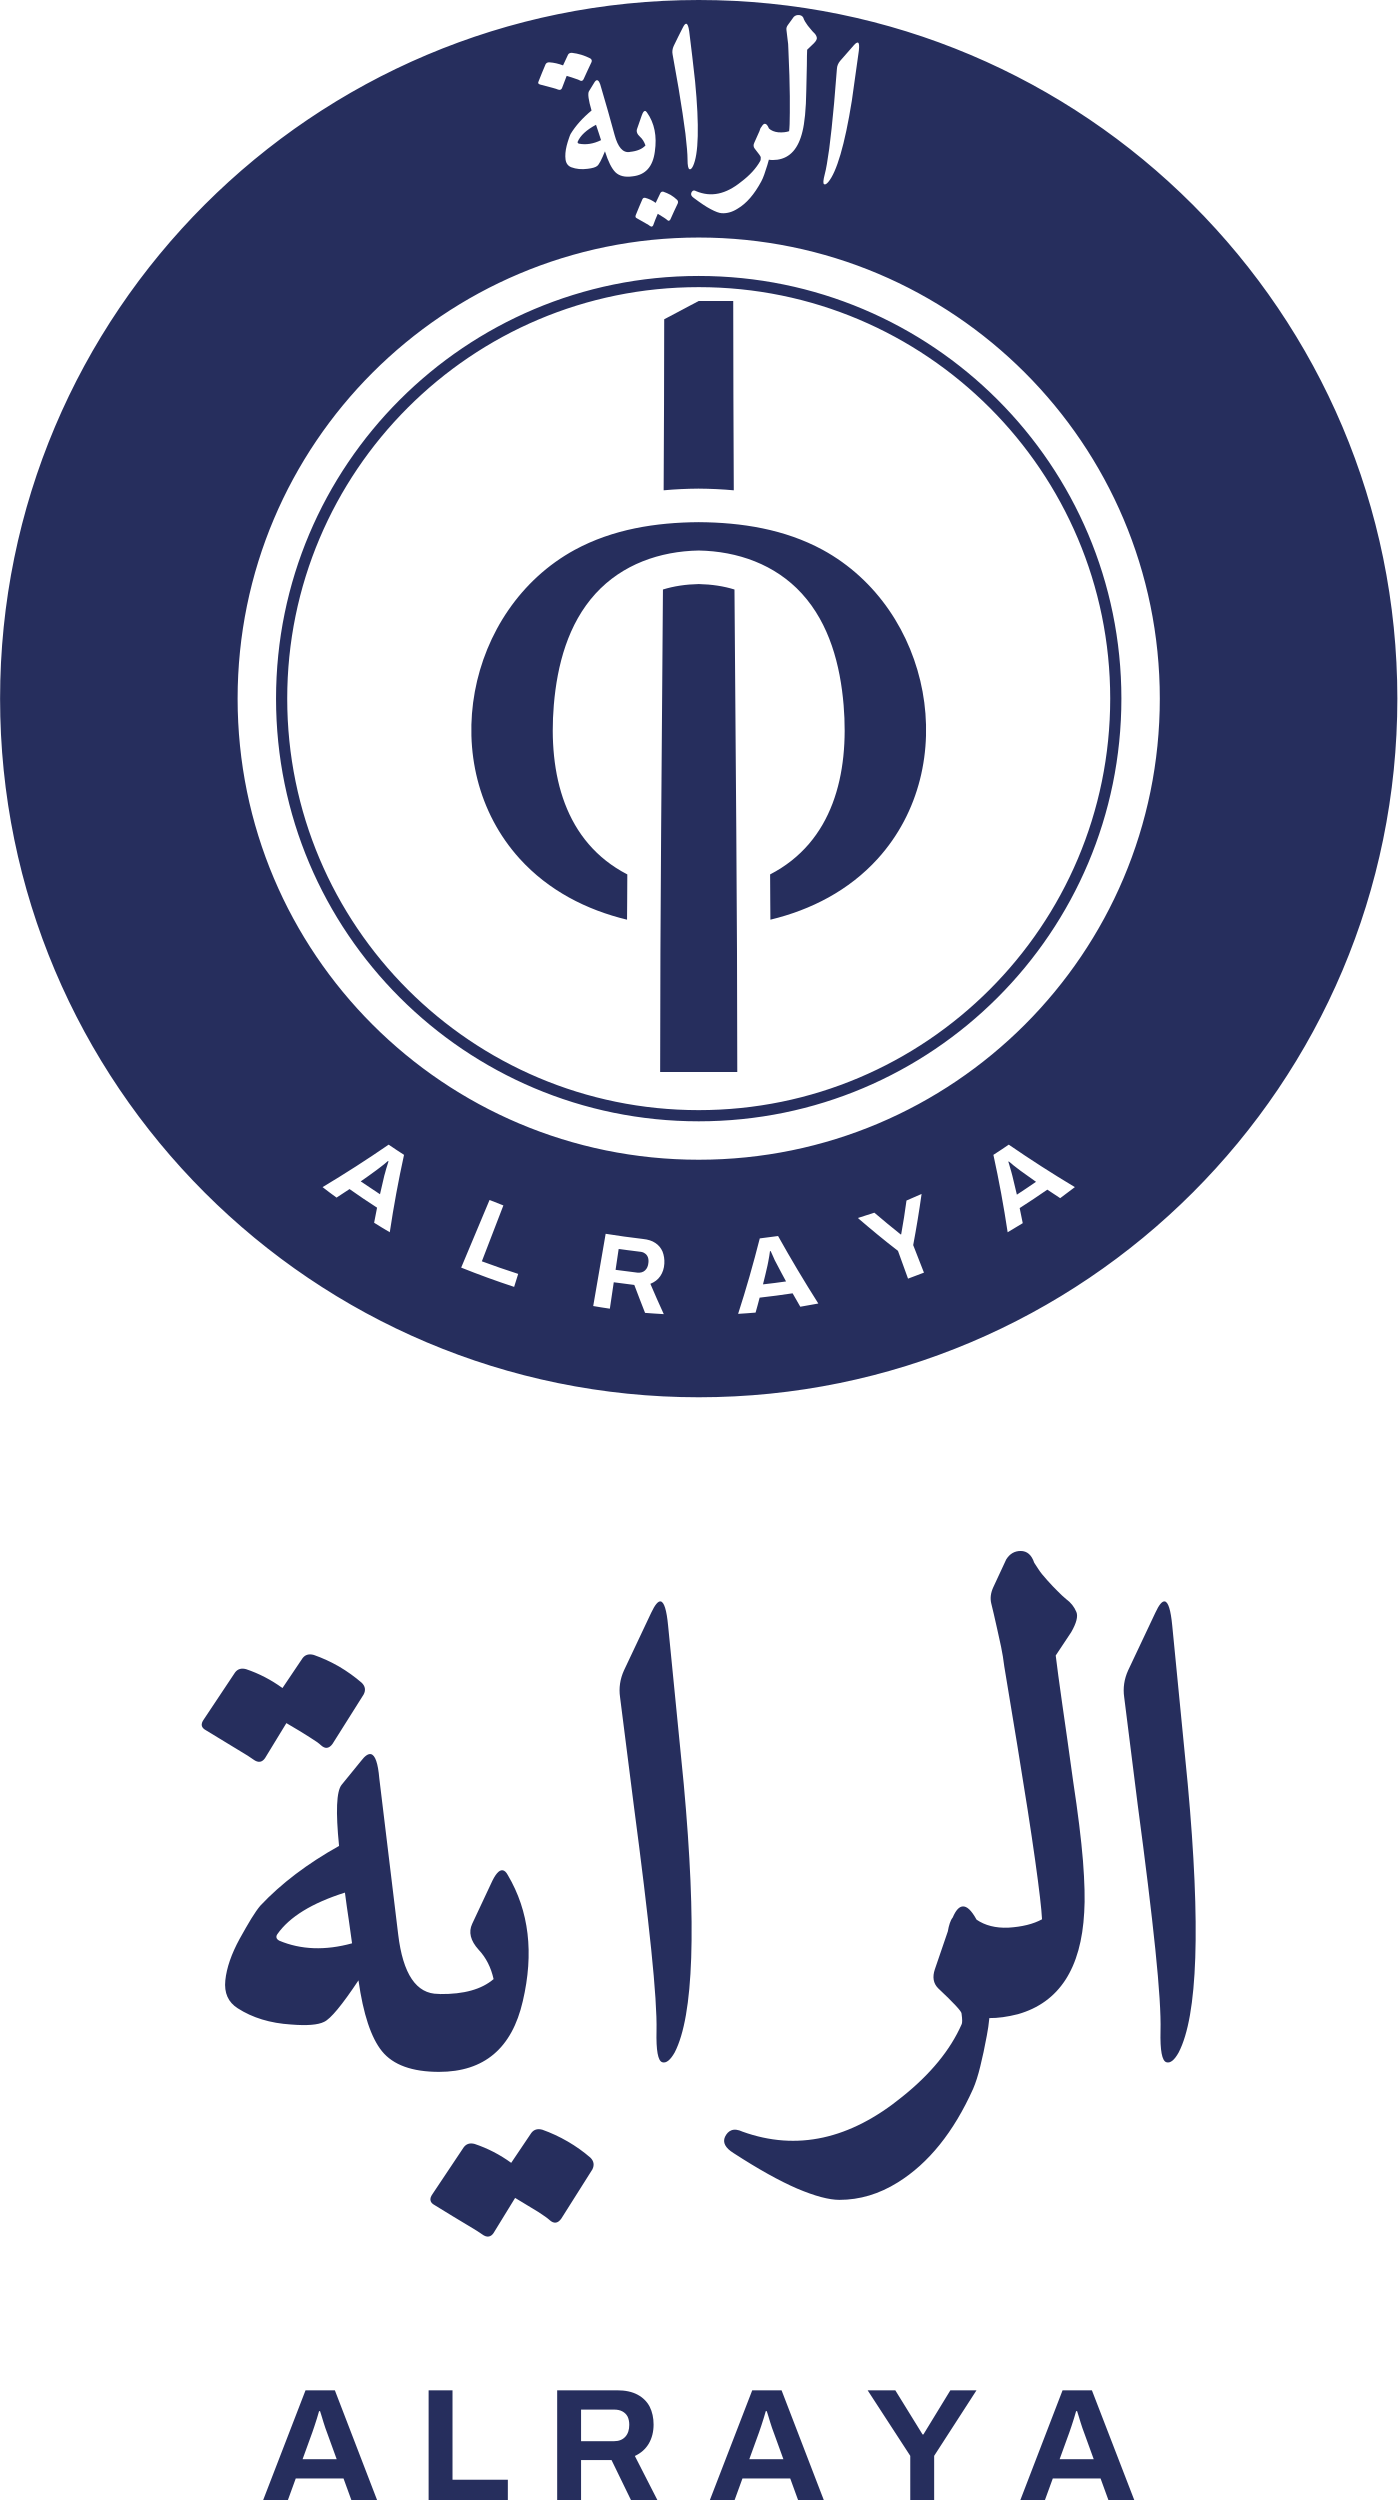
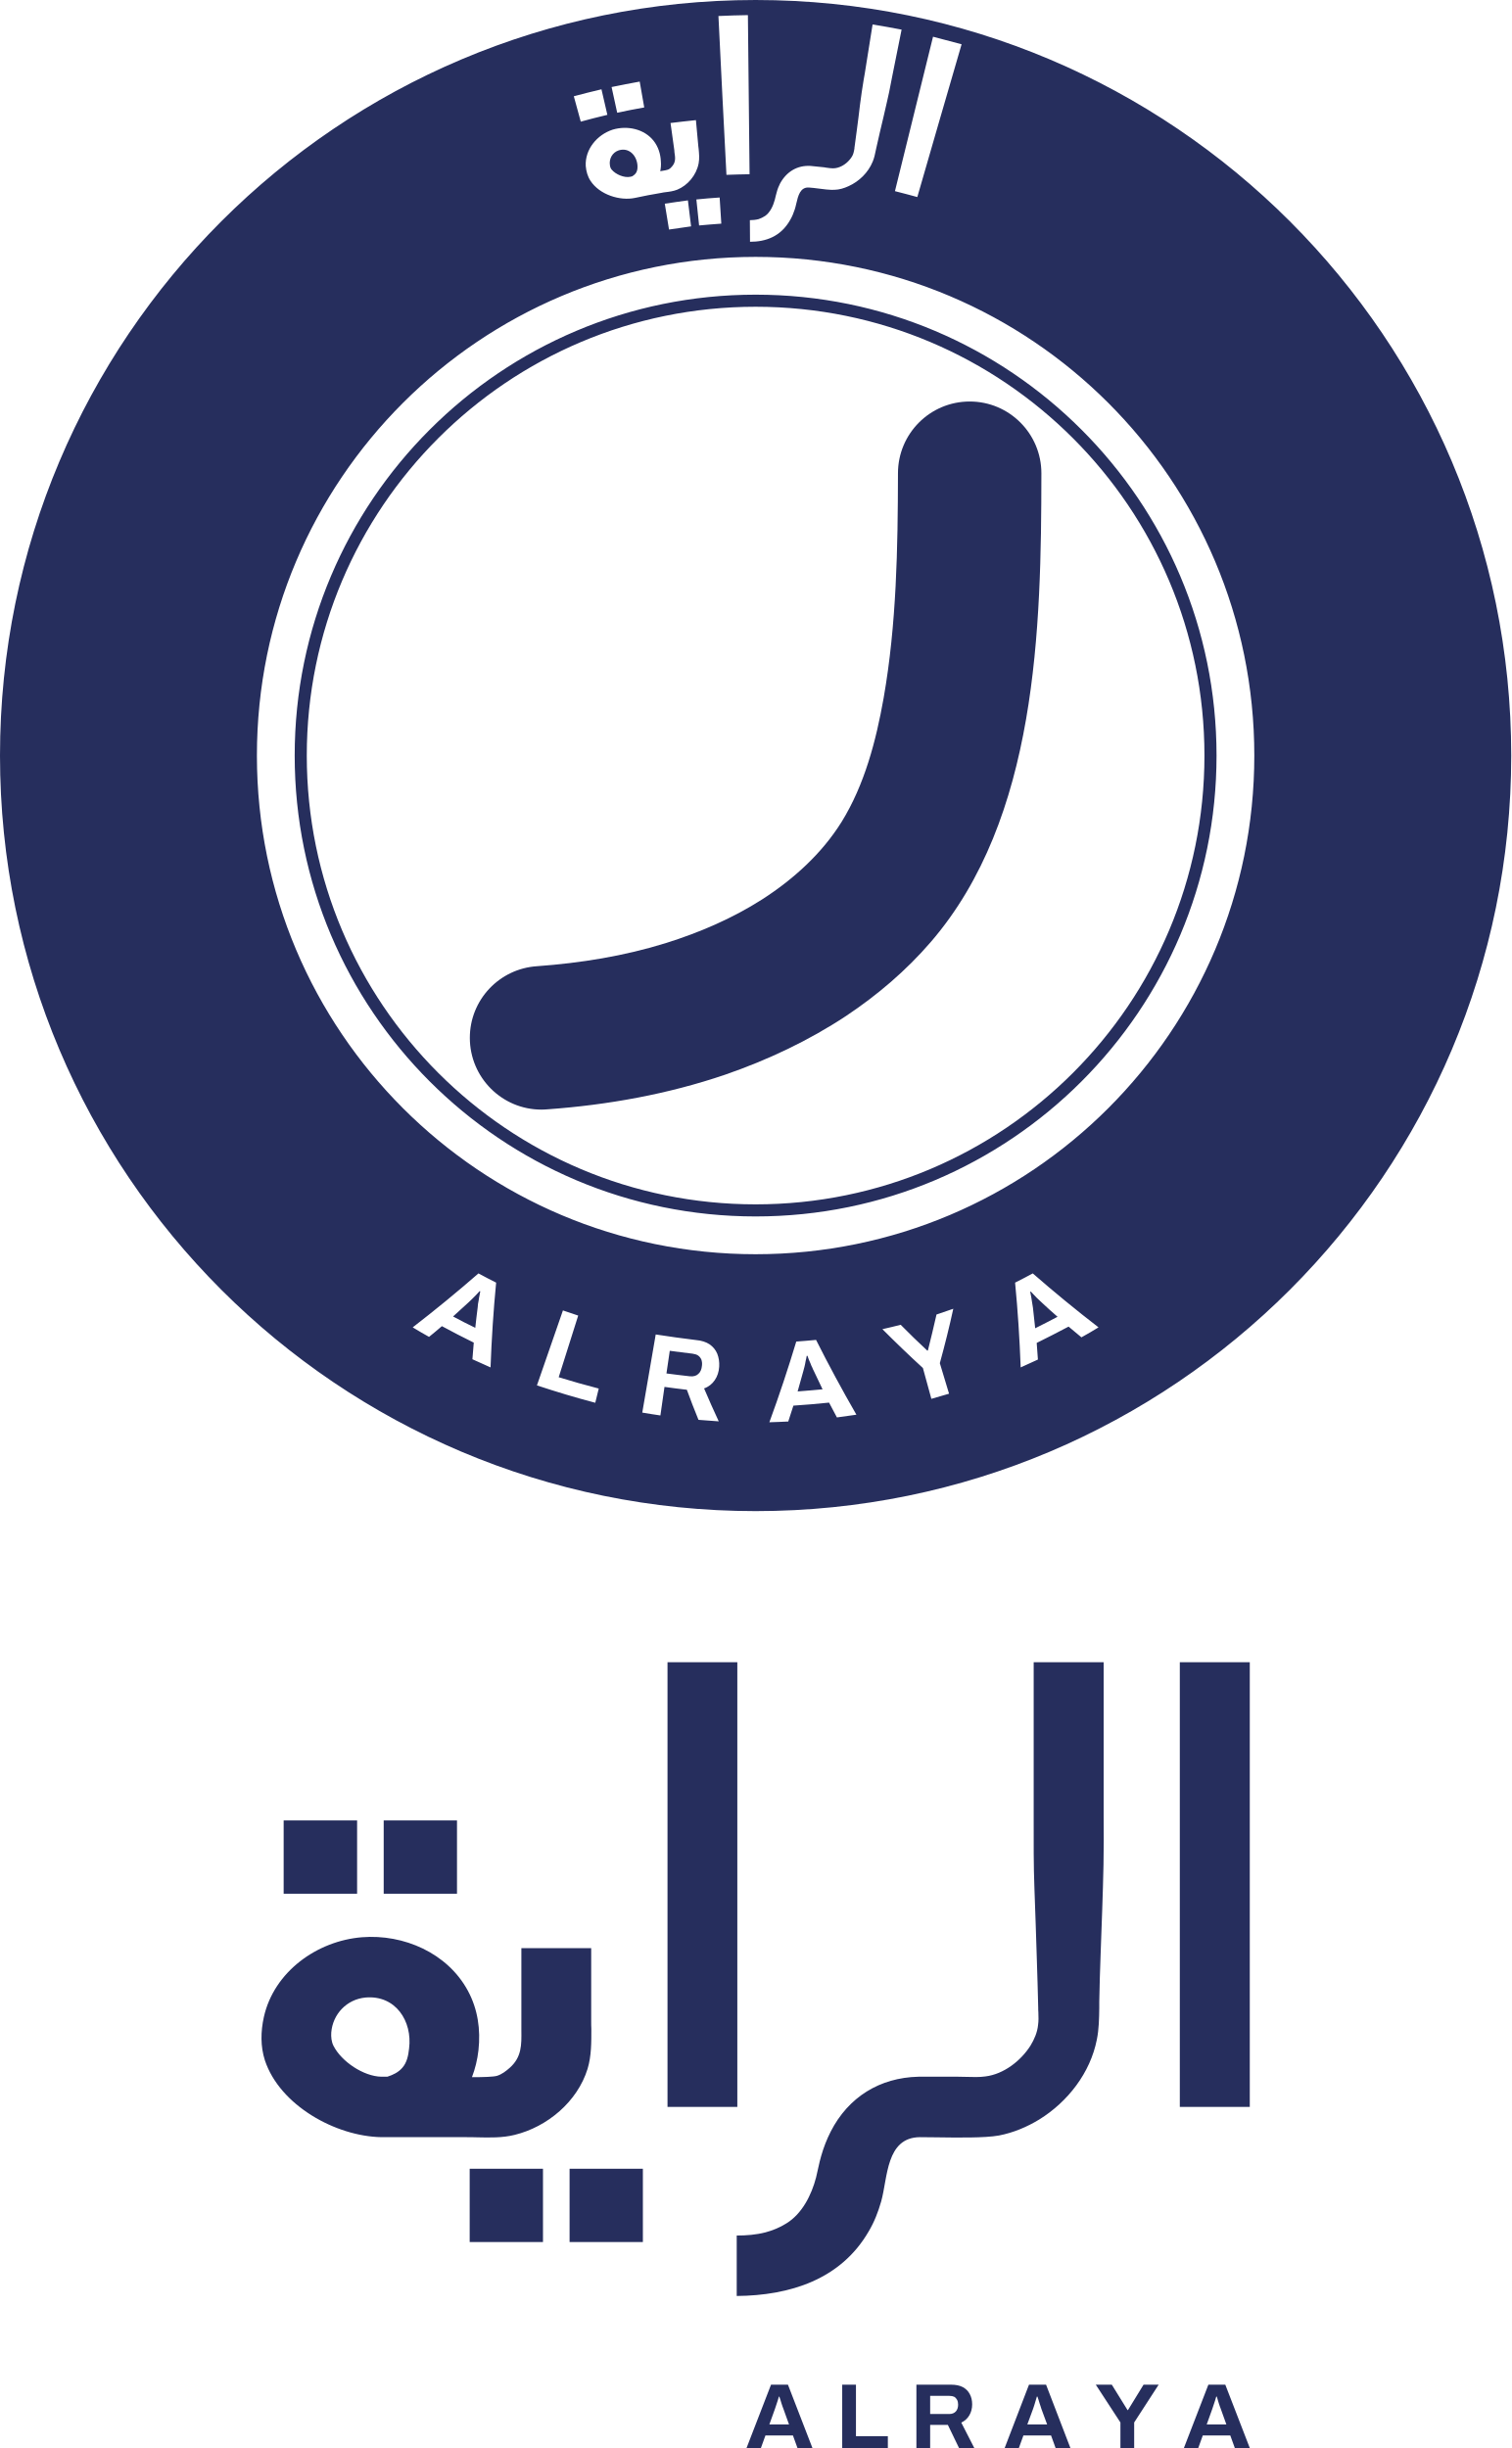
- <svg xmlns="http://www.w3.org/2000/svg" viewBox="0.0 0.0 1000.0 1789.2" width="1000" height="1789">
+ <svg xmlns="http://www.w3.org/2000/svg" viewBox="0.0 0.0 1000.0 1620.0" width="1000" height="1620">
  <g id="primary">
-     <path fill="#262E5D" d="M1000 500C1000 776.1 776.1 1000 500 1000C223.9 1000 0 776.1 0 500C0 223.9 223.9 0 500 0C776.1 0 1000 223.9 1000 500ZM550.2 91.8C549.3 89.7 548.4 88.6 547.4 88.6C546.6 88.5 545.8 89.3 544.9 90.8C544.6 91.1 544.4 91.5 544.1 92C543.9 92.6 543.7 93.2 543.5 93.8C542.3 96.6 541 99.3 539.8 102.1C539 103.7 539.1 105.2 540.1 106.4C543 110 544.5 112.1 544.4 112.6C544.4 114 544.3 114.8 544.1 115.1C541.1 120.5 536.5 125.5 530.4 130.1C519.3 139.1 508.8 141.3 498.1 136.8C497.2 136.3 496.5 136.2 495.9 136.5C495.4 136.8 495 137.2 494.7 138C494.2 139.3 494.8 140.5 496.4 141.6C501.2 145.2 505.3 148 508.6 149.7C512 151.5 514.6 152.5 516.6 152.6C520.4 152.8 524.2 151.7 527.9 149.3C534.2 145.6 539.8 139.1 544.8 129.8C545.5 128.5 546.2 126.9 546.9 124.9C547.6 123 548.3 120.8 549.1 118.2C549.5 116.9 549.9 115.6 550.2 114.3C551.9 114.6 554 114.6 556.3 114.3C565.4 113 571.4 106.3 574.3 93.9C575 91.1 575.6 87.3 576.1 82.4C576.6 77.5 576.9 71.5 577 64.4C577.2 57.3 577.3 51.3 577.4 46.5C577.4 41.7 577.5 38 577.6 35.6C579.2 34.1 580.8 32.5 582.4 31C584.1 29.3 584.8 27.8 584.5 26.8C584.2 25.5 583.5 24.4 582.4 23.4C581.8 22.8 581.1 22.1 580.5 21.3C579.8 20.5 579 19.5 578.1 18.4C577.3 17.3 576.6 16.3 576.2 15.6C575.8 14.8 575.5 14.3 575.3 13.9C574.9 12.1 573.8 11 572.1 10.8C570.5 10.6 569.1 11 568 12.1C566.6 14.1 565.2 16 563.8 17.9C562.9 19.1 562.6 20.3 562.8 21.5C563 22.7 563.2 24.7 563.5 27.4C563.7 28.7 563.8 30.1 564 31.5C564.1 33 564.2 34.5 564.2 36.1C564.5 42.1 564.7 48.1 564.9 54.1C565.2 65 565.3 73.8 565.2 80.5C565.2 87.2 565 91.6 564.7 93.9C562.6 94.6 560.1 94.9 557 94.7C554.2 94.4 551.9 93.5 550.2 91.9C550.2 91.9 550.2 91.9 550.2 91.8ZM491.1 17C490.4 16.9 489.6 17.8 488.7 19.6C486.5 24 484.2 28.4 482.1 32.9C481.2 34.9 480.9 36.9 481.3 38.9C482.8 47 484.2 55.1 485.6 63.2C487.8 76.3 489.4 87.2 490.5 95.7C491.5 104.2 492 110.4 492 114.1C492 118.5 492.5 120.8 493.4 121.1C494.2 121.4 495 120.7 495.9 118.9C499.9 110.5 500.5 90.3 497.4 58.2C496.1 46.3 494.7 34.4 493.2 22.4C492.7 18.9 492 17.1 491.1 17ZM611 32.4C607.7 36.1 604.4 39.9 601.2 43.6C599.8 45.3 599 47.2 598.9 49.3C598.3 57.4 597.6 65.6 596.9 73.8C595.7 87.1 594.5 98 593.4 106.5C592.2 115 591.2 121.1 590.2 124.7C589.1 129 588.9 131.3 589.7 131.8C590.4 132.3 591.4 131.8 592.7 130.3C598.7 123.2 604.5 103.9 609.6 72C611.3 60.1 613 48.2 614.6 36.3C615 32.8 614.8 30.8 614 30.5C613.3 30.3 612.3 30.9 611 32.4ZM406.5 39.1C405.3 41.7 404.1 44.2 402.9 46.8C399.7 45.6 396.4 44.8 393 44.6C391.7 44.6 390.9 45.1 390.4 46C388.7 50 387 54.1 385.4 58.2C385.1 58.8 385 59.4 385.3 59.8C385.5 60.1 385.9 60.3 386.5 60.5C390.1 61.4 393 62.2 395.2 62.8C397.4 63.4 398.7 63.8 399.3 64.1C400.1 64.4 400.7 64.4 401.1 64.2C401.5 64 401.8 63.7 402.1 63.2C403.2 60.2 404.3 57.3 405.5 54.3C408.1 55.1 410.2 55.7 411.7 56.3C413.3 56.8 414.3 57.2 414.8 57.5C415.4 57.9 416 58 416.4 57.8C416.9 57.7 417.3 57.3 417.6 56.7C419.5 52.6 421.3 48.5 423.3 44.4C423.7 43.3 423.4 42.5 422.4 41.8C420.4 40.8 418.3 39.9 416 39.2C413.8 38.5 411.5 38.1 409.2 37.8C407.9 37.8 407 38.2 406.5 39.1ZM425.2 59.2C423.9 61.3 422.7 63.3 421.4 65.4C420.5 67.1 421.1 71.6 423.3 79.1C416.9 84.4 411.9 90 408.3 95.9C407.9 96.7 407.5 97.8 407 99.3C406.5 100.7 406 102.4 405.5 104.3C404.6 108 404.3 111.3 404.7 114.2C405.1 117 406.5 118.8 408.8 119.7C412.3 121 416.2 121.4 420.6 120.8C424 120.4 426.2 119.7 427.3 118.8C428.6 117.9 430.4 114.4 432.9 108.3C435.2 115.6 437.7 120.6 440.4 123.3C443.2 126 447.3 127 452.7 126.2C461.9 125.2 467.2 119.3 468.6 108.5C470.2 97.5 468.4 88.1 462.9 80.4C462.4 79.7 462 79.4 461.5 79.4C460.7 79.4 460 80.5 459.2 82.7C458.1 85.8 457 89 455.9 92.2C455.2 94.1 455.9 96 458 97.9C459.7 99.4 461 101.5 461.9 104.1C459.5 106.7 455.8 108.2 450.8 108.7C450.7 108.7 450.6 108.8 450.5 108.8C450.5 108.8 450.5 108.8 450.4 108.8C445.7 109.4 442.2 105.4 439.8 96.6C436.7 85.2 433.5 73.8 430.1 62.4C429.3 59.1 428.3 57.4 427.2 57.4C426.6 57.4 425.9 58 425.2 59.2ZM426.5 89.3C419.6 93 415.3 97 413.4 101.4C413.3 101.7 413.3 102 413.4 102.2C413.5 102.4 413.8 102.6 414.2 102.8C419.3 103.8 424.6 103 430.1 100.3C429.6 98.8 429.1 97.1 428.5 95.3C427.8 93.4 427.2 91.4 426.5 89.3ZM472.6 138.1C471.5 140.5 470.3 142.8 469.2 145.2C466.9 143.5 464.4 142.3 461.8 141.6C460.8 141.4 460.1 141.7 459.7 142.6C458.1 146.3 456.5 150 455 153.8C454.7 154.4 454.7 154.9 454.8 155.3C454.9 155.7 455.2 156 455.7 156.2C458.4 157.7 460.6 159 462.2 159.9C463.8 160.8 464.8 161.4 465.2 161.8C465.8 162.1 466.2 162.3 466.6 162.1C466.9 162 467.2 161.7 467.4 161.3C468.4 158.5 469.5 155.7 470.7 153C472.6 154.1 474.1 155.1 475.2 155.8C476.4 156.6 477.1 157.1 477.5 157.5C477.9 157.9 478.3 158.1 478.7 158C479 157.9 479.4 157.6 479.7 157.1C481.4 153.2 483.2 149.4 485 145.6C485.4 144.6 485.2 143.7 484.5 143C483.1 141.7 481.6 140.5 479.9 139.5C478.2 138.6 476.5 137.8 474.7 137.2C473.8 137 473.1 137.3 472.6 138.1ZM170 500C170 682.3 317.7 830 500 830C682.3 830 830 682.3 830 500C830 317.7 682.3 170 500 170C317.7 170 170 317.7 170 500ZM500 802.5C667.1 802.5 802.5 667.1 802.5 500C802.5 332.9 667.1 197.5 500 197.5C332.9 197.5 197.5 332.9 197.5 500C197.5 667.1 332.9 802.5 500 802.5ZM500 794.5C337.4 794.5 205.5 662.6 205.5 500C205.5 337.4 337.4 205.5 500 205.5C662.6 205.5 794.5 337.4 794.5 500C794.5 662.6 662.6 794.5 500 794.5ZM411.3 393.5C438.6 378.7 469.3 373.9 500 373.7C530.7 373.9 561.4 378.7 588.7 393.5C666.6 436 688.4 548 628.1 614.6C607.5 637.3 580.4 651.2 551.3 658.2L551.2 644.9L551.1 625.8C596 602.6 607.8 554.1 603.7 504.6C601.3 476 593.6 446.5 573.8 424.8C554.7 403.9 527.8 394.5 500 394C472.2 394.5 445.3 403.9 426.2 424.8C406.4 446.5 398.7 476 396.3 504.6C392.2 554.1 404 602.6 448.9 625.8L448.8 644.8L448.7 658.2C419.6 651.2 392.5 637.3 371.9 614.6C311.6 548 333.4 436 411.3 393.5ZM503.2 645L503.3 664.1C502.2 664.1 501.1 664.1 500 664.1C498.9 664.1 497.8 664.1 496.7 664.1L496.8 645.1L496.8 637.9C497.9 637.9 498.9 637.9 500 637.9C501.1 637.9 502.1 637.9 503.2 637.9L503.2 645ZM278.1 819.2C262.7 829.8 247 839.9 230.8 849.6C234.1 852.2 237.5 854.7 240.8 857.1C243.9 855.1 247 853.1 250.1 851C256.6 855.6 263.1 860 269.8 864.3C269.1 867.9 268.4 871.5 267.7 875.1C271.4 877.4 275.1 879.7 278.9 881.9C281.7 863.2 285.1 844.8 289.1 826.5C285.4 824.1 281.7 821.7 278.1 819.2ZM710.9 826.5C714.9 844.8 718.3 863.2 721.1 881.9C724.7 879.8 728.3 877.6 731.9 875.4C731.2 871.8 730.5 868.2 729.7 864.6C736.4 860.3 743 855.9 749.5 851.4C752.5 853.4 755.6 855.4 758.7 857.5C762.2 854.9 765.7 852.3 769.2 849.6C753 839.9 737.3 829.8 721.9 819.2C718.3 821.7 714.6 824.1 710.9 826.5ZM271.9 854.7C267.3 851.7 262.7 848.6 258.1 845.5C261.9 842.9 265.6 840.2 269.3 837.5C270 837 270.8 836.4 271.8 835.6C272.8 834.9 273.8 834 274.9 833.2C275.9 832.3 276.8 831.6 277.6 830.9C277.7 831 277.8 831.1 278 831.1C277.7 831.9 277.5 832.8 277.2 833.7C276.9 834.6 276.6 835.6 276.3 836.6C276 837.5 275.8 838.4 275.6 839.2C275.3 840.1 275.2 840.8 275 841.3C274 845.8 272.9 850.2 271.9 854.7ZM741.4 845.8C736.9 848.9 732.3 852 727.7 855C726.6 850.5 725.6 846.1 724.5 841.6C724.3 840.8 724 839.8 723.7 838.6C723.4 837.4 723 836.1 722.6 834.8C722.3 833.5 721.9 832.4 721.6 831.5Q721.7 831.4 721.9 831.2C722.5 831.7 723.2 832.3 724 832.9C724.7 833.6 725.5 834.2 726.3 834.8C727.1 835.5 727.8 836 728.5 836.5C729.2 837 729.7 837.5 730.2 837.8C733.9 840.5 737.7 843.2 741.4 845.8ZM613.9 871.7C623.2 879.7 632.7 887.6 642.6 895.2L649.8 915.1C653.6 913.7 657.4 912.2 661.2 910.8L653.5 891.1C655.8 878.9 657.8 866.7 659.5 854.5C655.9 856.1 652.3 857.7 648.7 859.2C647.6 867.2 646.4 875.3 644.9 883.4C644.8 883.4 644.7 883.5 644.6 883.5C638.2 878.4 631.9 873.2 625.7 867.9C621.7 869.2 617.8 870.5 613.9 871.7ZM350.3 858.8L330 907.2C342.5 912.2 355.1 916.8 367.9 921L370.8 911.7C362.1 908.9 353.4 905.9 344.8 902.7L360.2 862.7C356.9 861.4 353.6 860.1 350.3 858.8ZM460.1 886.7C451.2 885.7 442.3 884.4 433.4 883L424.5 934.7C428.4 935.4 432.4 936 436.4 936.6L439.2 917.7C444.1 918.4 449 919 453.9 919.6C456.4 926.3 459 932.9 461.6 939.6C466.1 939.9 470.6 940.3 475 940.5C471.7 933.3 468.5 926.1 465.4 918.8C468.4 917.6 470.8 915.8 472.5 913.3C474.2 910.8 475.2 907.8 475.4 904.4C475.6 901.2 475.1 898.3 474.1 895.7C473 893.2 471.3 891.1 469 889.6C466.7 888 463.8 887.1 460.1 886.7ZM543.7 886.3C539.1 904.4 534 922.4 528.2 940.3C532.4 940.1 536.5 939.7 540.7 939.4C541.7 935.8 542.7 932.3 543.6 928.7C551.5 927.8 559.4 926.8 567.2 925.6C569 928.8 570.9 932 572.7 935.2C577 934.5 581.3 933.7 585.6 932.9C575.5 917 565.9 900.9 556.8 884.6C552.4 885.2 548.1 885.8 543.7 886.3ZM440.5 908.8C445.7 909.5 450.9 910.2 456.1 910.8C458.4 911 460.2 910.5 461.6 909.2C463 907.9 463.8 906.1 464 903.7C464.2 902.2 464 900.8 463.6 899.7C463.1 898.5 462.4 897.6 461.4 897C460.5 896.3 459.2 895.9 457.7 895.8C452.7 895.2 447.7 894.6 442.7 893.9L440.5 908.8ZM562.5 917.1C557 917.9 551.5 918.6 546 919.2C547.1 914.8 548.2 910.3 549.2 905.8C549.3 905 549.5 904 549.8 902.8C550 901.5 550.3 900.3 550.5 898.9C550.7 897.6 550.9 896.4 551 895.4C551.2 895.4 551.3 895.4 551.5 895.4C551.8 896.1 552.2 896.9 552.6 897.8C553 898.7 553.4 899.6 553.8 900.5C554.2 901.5 554.6 902.3 555 903C555.4 903.8 555.7 904.4 556 904.9C558.1 909 560.3 913 562.5 917.1ZM728.5 1441.5Q717.1 1444.4 708 1444.3Q707.4 1450.6 706.2 1456.8Q703.9 1469.3 701.5 1478.9Q699.2 1488.4 696.4 1494.9Q675.5 1541.4 642.5 1561.9Q622.5 1574.4 600.7 1574.4Q589.5 1574.4 570.4 1566.3Q551.4 1558.1 524.9 1540.9Q516.1 1535.4 518.8 1529.3Q520.5 1525.8 523.2 1524.7Q526.5 1523.3 531.4 1525.6Q589.5 1546.5 645.8 1500.5Q676 1476.3 688.1 1448.9Q689 1447.5 688.1 1441Q688.1 1438.7 671.3 1422.9Q666.2 1417.7 669 1409.4L678.3 1382.2Q678.8 1379.1 679.7 1376.4Q680.5 1373.9 681.8 1372.3Q685 1364.7 688.9 1364.4Q693.4 1364 698.7 1373.6Q698.8 1373.7 698.9 1373.9Q708 1380.1 721.5 1379.6Q736.4 1378.7 745.7 1373.6Q745.2 1362.9 740.8 1331.5Q736.4 1300.1 728 1249L718.7 1192.7Q717.8 1185.3 716.4 1178.6Q715 1171.8 713.6 1165.8Q710.8 1153.2 709.4 1147.7Q708 1142.1 710.8 1136L720.1 1116Q723.9 1110 730.4 1110Q737.3 1110 740.1 1118.4Q741.1 1119.8 743.1 1123Q745.2 1126.3 749.4 1130.9Q753.6 1135.6 756.9 1138.8Q760.1 1142.1 762.9 1144.4Q768 1148.1 770.3 1153.7Q772.2 1158.3 766.6 1168.1L755.5 1184.8Q756.9 1196.5 760.1 1219Q763.4 1241.6 768 1275Q773.1 1308.5 775 1331.7Q776.8 1355 775.9 1368.5Q772.7 1428.9 728.5 1441.5ZM466 1154.2Q470 1145.7 472.7 1146.1Q476.5 1146.6 478.1 1163.5L489.3 1276.9Q503.2 1429.4 482.8 1468.9Q478.1 1477.2 473.9 1475.9Q469.3 1474.5 469.8 1453.5Q470.2 1435.9 466 1395.2Q461.8 1354.5 453.5 1291.8L443.7 1214.6Q442.3 1204.8 446.5 1195.5L466 1154.2ZM833.5 1146.1Q830.7 1145.7 826.8 1154.2L807.3 1195.5Q803.1 1204.8 804.5 1214.6L814.2 1291.8Q822.6 1354.5 826.8 1395.2Q831 1435.9 830.5 1453.5Q830 1474.5 834.7 1475.9Q838.9 1477.2 843.5 1468.9Q864 1429.4 850 1276.9L838.9 1163.5Q837.3 1146.6 833.5 1146.1ZM224.5 1184.4Q219.3 1183 216.5 1186.7L202.1 1208.1Q190 1199.3 176.1 1194.6Q171 1193.2 168.2 1196.9L145.9 1230.4Q143.9 1233.1 144.4 1235.2Q144.9 1237 147.3 1238.3Q161.7 1247.1 170.3 1252.3Q178.9 1257.4 181.2 1259.2Q184 1261.3 186.3 1260.8Q188.1 1260.4 189.6 1258.3L204.9 1233.2Q215.2 1239.2 221.4 1243.2Q227.7 1247.1 229.6 1249Q231.9 1251.1 233.9 1250.9Q236.1 1250.6 237.9 1248.1L260.2 1212.7Q262.6 1208.1 258.9 1204.4Q251.4 1197.9 242.6 1192.7Q233.7 1187.6 224.5 1184.4ZM265.4 1255.4Q262.5 1254.8 258.4 1260.2L244.4 1277.4Q238.9 1284.3 242.6 1321.1Q208.6 1340.1 186.3 1363.8Q183.5 1367.1 179.8 1373.1Q176.1 1379.2 171.5 1387.5Q162.6 1403.8 161.2 1417.3Q159.8 1430.8 170.1 1437.3Q185.9 1447.5 208.2 1448.9Q225.4 1450.3 231.9 1447Q238.9 1443.8 256.5 1417.3Q261.6 1453.5 273.3 1468Q285.3 1482.8 314.2 1482.8Q362.5 1482.8 374.1 1432.2Q386.2 1380.6 363.4 1342Q361.6 1338.6 359.5 1338.5Q355.8 1338.2 351.4 1348L337.9 1376.8Q333.7 1385.7 342.5 1395.4Q350.4 1403.8 353.2 1416.4Q340.4 1427.4 314.9 1427.1Q314.5 1427 314.2 1427Q314 1427 313.7 1427Q290 1427.1 284.9 1384.3L271.4 1272.7Q270 1256.4 265.4 1255.4ZM198.4 1384.3Q211.4 1365.7 246.8 1354.5Q248.2 1365.2 249.6 1374.3Q250.9 1383.3 251.9 1390.8Q223.1 1398.7 199.8 1388.9Q198 1387.9 197.8 1386.6Q197.6 1385.5 198.4 1384.3ZM388.1 1524.2Q383 1522.8 380.2 1526.5L365.8 1547.9Q353.7 1539.1 339.7 1534.4Q334.6 1533 331.8 1536.8L309.5 1570.2Q307.5 1573 308.1 1575Q308.5 1576.8 310.9 1578.1Q325.3 1587 333.9 1592.1Q342.5 1597.2 344.9 1599Q347.7 1601.1 349.9 1600.6Q351.8 1600.2 353.2 1598.1L368.6 1573Q378.8 1579.1 385.1 1583Q391.3 1587 393.2 1588.8Q395.5 1590.9 397.6 1590.7Q399.7 1590.5 401.6 1587.9L423.9 1552.6Q426.2 1547.9 422.5 1544.2Q415 1537.7 406.2 1532.6Q397.4 1527.5 388.1 1524.2ZM218.6 1710.7L188.3 1789.2L206 1789.2L211.6 1773.8L245.8 1773.8L251.4 1789.2L269.8 1789.2L239.6 1710.7L218.6 1710.7ZM306.7 1710.7L306.7 1789.2L363.4 1789.2L363.4 1774.7L323.8 1774.7L323.8 1710.7L306.7 1710.7ZM398.7 1789.2L398.7 1710.7L441.7 1710.7Q450.4 1710.7 456.2 1713.8Q462 1716.9 464.9 1722.4Q467.7 1728 467.7 1735.2Q467.7 1742.9 464.3 1748.8Q460.9 1754.6 454.3 1757.7L470.4 1789.2L451.5 1789.2L437.6 1760.6L415.8 1760.6L415.8 1789.2L398.7 1789.2ZM538.3 1710.7L508 1789.2L525.7 1789.2L531.3 1773.8L565.5 1773.8L571.1 1789.2L589.5 1789.2L559.3 1710.7L538.3 1710.7ZM651.4 1789.2L651.4 1757.6L620.9 1710.7L640.7 1710.7L660.2 1742.3L660.8 1742.3L680.1 1710.7L698.8 1710.7L668.5 1757.6L668.5 1789.2L651.4 1789.2ZM760.4 1710.7L730.2 1789.2L747.8 1789.2L753.4 1773.8L787.6 1773.8L793.2 1789.2L811.7 1789.2L781.4 1710.7L760.4 1710.7ZM415.8 1747.1L439.5 1747.1Q444.6 1747.1 447.5 1743.9Q450.3 1740.8 450.3 1735.4Q450.3 1732 449.1 1729.5Q447.8 1727.1 445.4 1725.8Q443 1724.5 439.5 1724.5L415.8 1724.5L415.8 1747.1ZM240.9 1760L216.5 1760L223.5 1740.7Q224.1 1739 225 1736.3Q225.9 1733.6 226.8 1730.7Q227.7 1727.8 228.3 1725.6L229 1725.6Q229.5 1727.3 230.2 1729.4Q230.8 1731.5 231.5 1733.7Q232.2 1735.9 232.8 1737.7Q233.4 1739.4 233.9 1740.7L240.9 1760ZM560.6 1760L536.2 1760L543.2 1740.7Q543.8 1739 544.7 1736.3Q545.6 1733.6 546.5 1730.7Q547.4 1727.8 548 1725.6L548.7 1725.6Q549.2 1727.3 549.9 1729.4Q550.5 1731.5 551.2 1733.7Q551.9 1735.9 552.5 1737.7Q553.1 1739.4 553.6 1740.7L560.6 1760ZM782.7 1760L758.3 1760L765.3 1740.7Q765.9 1739 766.8 1736.3Q767.7 1733.6 768.6 1730.7Q769.5 1727.8 770.1 1725.6L770.8 1725.6Q771.4 1727.3 772 1729.4Q772.6 1731.5 773.3 1733.7Q774 1735.9 774.6 1737.7Q775.3 1739.4 775.7 1740.7L782.7 1760Z" />
+     <path fill="#262E5D" d="M500 1000C223.9 1000 0 776.1 0 500C0 223.9 223.9 0 500 0C776.1 0 1000 223.9 1000 500C1000 776.1 776.1 1000 500 1000ZM478 63.2L480.7 115.7C485.8 115.5 490.9 115.4 496 115.3L494.9 10C488.4 10.1 481.9 10.3 475.4 10.6L478 63.2ZM571.5 52.8L571.5 52.8C570.6 58.2 569.8 63.6 569.1 69.1C568.4 74.7 567.8 80.3 567 85.9C566.5 89.6 566 93.3 565.5 97.1C565.4 97.4 565.4 97.8 565.4 98.2C565.2 99.2 565.1 100.2 564.8 101.1C564.4 102.8 563.4 104.3 562.3 105.6C559.6 108.9 555.4 111.4 551.2 111.4C549.9 111.4 548.5 111.2 547.1 111L547 111C546.4 110.9 545.8 110.8 545.2 110.7C542.2 110.4 539.3 110.1 536.3 109.8L536.3 109.8C527.7 109.3 520.5 113.5 516.2 121.4C515.3 123.2 514.5 125.1 514 127.1C513.5 128.8 513.1 130.5 512.7 132.2C511.6 136.3 509.5 140.7 506.3 142.9C504.9 143.8 503.5 144.5 502 145C500.1 145.5 498.1 145.7 496.2 145.7L496.3 160C506.6 160 516.7 156.6 522.9 145.5C524.2 143.3 525.1 141 525.9 138.6C526.3 137.4 526.6 136.1 526.9 134.8C528.1 129.6 529.5 123.7 535.3 124.1C536.2 124.2 537.4 124.3 538.6 124.4C539.1 124.5 539.7 124.6 540.2 124.6C544.5 125.2 549.5 125.8 552.3 125.6C555.4 125.5 558.5 124.6 561.5 123.2C568.4 120.1 574.5 114.3 577.5 106.9C578.5 104.5 579 102.1 579.5 99.6C579.6 99.1 579.7 98.7 579.8 98.2C580.6 94.5 581.4 90.9 582.3 87.2C583.9 80.3 585.6 73.5 587.1 66.6C588 62.8 588.8 58.9 589.5 55.1C589.8 53.4 590.2 51.7 590.5 50L596.6 19.6C590.2 18.4 583.8 17.2 577.4 16.2L572.3 48.2C572 49.7 571.8 51.3 571.5 52.8ZM607 130.4L621.6 79.9L636.3 29.3C630 27.6 623.7 25.9 617.4 24.3L604.8 75.4L592.2 126.5C597.1 127.7 602.1 129.1 607 130.4ZM408.4 74.6C414.3 73.3 420.3 72.2 426.3 71.1L423.3 54C417.1 55.1 410.9 56.3 404.7 57.6L408.4 74.6ZM379.7 63.7L384.3 80.5C390.1 78.9 396 77.4 401.9 76L398 59.1C391.9 60.5 385.8 62.1 379.7 63.7ZM420 131C425.9 129.7 431.9 128.6 437.8 127.6C438.6 127.4 439.4 127.3 440.2 127.2C442.9 126.9 445.7 126.5 448.2 125.5C455 122.7 460.8 116 462.3 108.1C462.9 104.9 462.6 101.7 462.3 98.5C462.2 98 462.1 97.4 462.1 96.9L460.5 79.5C454.9 80.1 449.3 80.7 443.7 81.4L446.2 99.4C446.2 99.9 446.3 100.3 446.3 100.8C446.8 104.1 447.3 107 444.9 109.9C444.2 110.8 443.4 111.6 442.4 112.1C441.6 112.5 439.4 112.9 436.9 113.3C437.3 111.3 437.5 109.1 437.3 106.8C437.1 101.9 435.6 97.2 432.6 93.3C426.4 85.3 415.1 82.9 405.4 85.8C395 89.2 387 98.9 387.6 109.9C387.9 113.3 388.8 116.7 390.7 119.6C396.8 129 410.4 133 420 131ZM417 117C413.1 117.8 407.5 115.5 404.8 112.3C404.1 111.5 403.7 110.4 403.6 109.4C402.9 105.1 405.2 100.9 409.4 99.5C416.1 97.4 421.2 102.7 421.8 109.2C421.9 110.8 421.9 112.5 421.1 114C420.5 115.2 419.4 116 418.3 116.7C417.9 116.8 417.4 116.9 417 117ZM462.6 149.2C467.5 148.8 472.4 148.3 477.3 148L476.2 130.7C471.1 131 465.9 131.5 460.8 132L462.6 149.2ZM442.7 151.9C447.6 151.2 452.5 150.5 457.3 149.8L455.2 132.6C450.1 133.3 445 134 439.9 134.8L442.7 151.9ZM500 830C682.3 830 830 682.3 830 500C830 317.7 682.3 170 500 170C317.7 170 170 317.7 170 500C170 682.3 317.7 830 500 830ZM805 500C805 668.4 668.4 805 500 805C331.6 805 195 668.4 195 500C195 331.6 331.6 195 500 195C668.4 195 805 331.6 805 500ZM203 500C203 664 336 797 500 797C664 797 797 664 797 500C797 336 664 203 500 203C336 203 203 336 203 500ZM316.6 842.7C302.5 855 288 866.9 273.1 878.4C276.7 880.6 280.3 882.7 283.9 884.7C286.8 882.4 289.6 880 292.4 877.6C299.4 881.4 306.4 885 313.5 888.5C313.2 892.1 312.9 895.8 312.6 899.5C316.6 901.3 320.6 903.1 324.6 904.9C325.3 886 326.5 867.3 328.3 848.8C324.4 846.8 320.4 844.8 316.6 842.7ZM671.7 848.8C673.5 867.3 674.7 886 675.4 904.9C679.2 903.2 683 901.5 686.8 899.7C686.6 896.1 686.3 892.4 686 888.7C693.1 885.2 700.1 881.6 707.1 877.9C709.9 880.3 712.7 882.6 715.6 885C719.4 882.9 723.2 880.7 726.9 878.4C712 866.9 697.5 855 683.4 842.7C679.6 844.8 675.6 846.8 671.7 848.8ZM314.5 878.7C309.5 876.3 304.6 873.8 299.8 871.2C303.2 868.1 306.6 865 310 861.9C310.5 861.4 311.3 860.7 312.2 859.8C313.1 858.9 314 858 315 857C315.9 856 316.7 855.2 317.4 854.4C317.5 854.5 317.7 854.6 317.8 854.6C317.7 855.4 317.5 856.3 317.3 857.3C317.1 858.2 316.9 859.2 316.8 860.2C316.6 861.2 316.4 862.1 316.3 862.9C316.2 863.8 316.1 864.5 316.1 865.1C315.5 869.6 315 874.2 314.5 878.7ZM699.8 871.4C694.9 874 690 876.5 685 879C684.5 874.4 684 869.9 683.5 865.3C683.4 864.5 683.2 863.5 683 862.2C682.8 861 682.6 859.7 682.4 858.4C682.1 857 681.9 855.9 681.7 854.9C681.8 854.8 682 854.8 682.1 854.7C682.7 855.3 683.3 855.9 683.9 856.6C684.6 857.3 685.3 858 686 858.8C686.7 859.5 687.4 860.1 688 860.7C688.6 861.3 689.1 861.8 689.6 862.2C692.9 865.3 696.3 868.4 699.8 871.4ZM616.3 925.7C620.2 924.6 624.1 923.4 628 922.3L621.9 902.1C625.2 890.1 628.2 878.1 630.8 866.1C627.1 867.4 623.4 868.6 619.7 869.9C617.9 877.8 616 885.8 614 893.7L613.6 893.8C607.6 888.2 601.7 882.5 596 876.7C592 877.7 588 878.7 583.9 879.6C592.6 888.3 601.5 896.9 610.7 905.3L616.3 925.7ZM372.5 867.2L355.3 916.8C368 921 380.9 924.9 393.9 928.3L396.2 918.9C387.3 916.6 378.5 914.1 369.7 911.4L382.6 870.6C379.2 869.5 375.9 868.4 372.5 867.2ZM425 934.8C429 935.5 433 936.1 437 936.7L439.7 917.8C444.6 918.5 449.5 919.1 454.5 919.7C456.9 926.3 459.5 933 462.2 939.6C466.7 940 471.1 940.3 475.6 940.6C472.2 933.3 469 926.1 465.9 918.8C469 917.7 471.3 915.8 473 913.3C474.7 910.8 475.7 907.8 475.9 904.4C476.1 901.2 475.6 898.3 474.6 895.8C473.5 893.2 471.8 891.2 469.5 889.6C467.2 888.1 464.2 887.1 460.6 886.8C451.7 885.7 442.8 884.5 433.9 883.1L425 934.8ZM526.9 887.8C521.5 905.7 515.6 923.5 509.1 941.2C513.2 941.1 517.4 940.9 521.6 940.7C522.7 937.2 523.9 933.7 525 930.2C532.9 929.7 540.8 929 548.6 928.2C550.3 931.4 552 934.7 553.8 938C558.1 937.4 562.4 936.8 566.7 936.2C557.3 919.9 548.4 903.4 540 886.7C535.7 887.1 531.3 887.5 526.9 887.8ZM441 908.9L443.2 893.9C448.2 894.6 453.2 895.2 458.2 895.8C459.7 896 461 896.4 461.9 897C462.9 897.7 463.6 898.6 464.1 899.7C464.5 900.9 464.7 902.2 464.5 903.7C464.3 906.1 463.5 908 462.1 909.2C460.8 910.5 458.9 911 456.6 910.8C451.4 910.2 446.2 909.6 441 908.9ZM544.3 919.4C538.8 919.9 533.3 920.4 527.8 920.8C529.1 916.4 530.3 912 531.5 907.6C531.7 906.8 532 905.8 532.3 904.6C532.6 903.3 532.9 902.1 533.1 900.7C533.4 899.4 533.7 898.2 533.8 897.3C534 897.2 534.1 897.2 534.3 897.2C534.6 898 534.9 898.8 535.2 899.7C535.6 900.6 536 901.6 536.4 902.5C536.7 903.4 537.1 904.3 537.5 905C537.8 905.8 538.1 906.5 538.4 907C540.3 911.1 542.3 915.3 544.3 919.4Z" />
+     <path fill="#262E5D" d="M441.7 1394.3L441.7 1100L487.9 1100L487.9 1394.3L441.7 1394.3ZM684 1100L730.3 1100L730.3 1186.7C730.3 1191.5 730.3 1196.3 730.3 1201.1C730.4 1212 730.4 1223 730.2 1234C729.8 1253.7 729 1273.4 728.3 1293.1C727.9 1303.6 727.6 1314.1 727.4 1324.7C727.4 1326 727.4 1327.4 727.4 1328.7C727.3 1335.7 727.2 1342.8 725.8 1349.7C721.5 1371.7 706.6 1390.9 687.7 1402.6C679.5 1407.6 670.4 1411.4 661 1413.2C651.6 1414.9 633.2 1414.6 619 1414.4C615.1 1414.3 611.5 1414.3 608.6 1414.3C586.2 1414.6 587.5 1441.1 583.1 1456.8C581.1 1463.8 578.5 1470.5 574.8 1476.7C556.3 1508.6 522.6 1519.1 487.5 1519.4L487.5 1479.4C493.9 1479.4 500.3 1478.9 506.5 1477.3C511.4 1476 516 1474.1 520.3 1471.4C530.8 1465 537 1452.5 540 1441C541.2 1436.3 542 1431.4 543.4 1426.7C545 1421.1 547.1 1415.7 549.7 1410.6C561.4 1387.7 582.2 1374.9 607.7 1374.3L607.7 1374.3L634.1 1374.3C635.9 1374.3 637.7 1374.4 639.5 1374.4C643.7 1374.5 648 1374.7 652.1 1374.1C664.2 1372.6 675.5 1363.8 681.9 1353.7C684.4 1349.6 686.4 1345 686.9 1340.1C687.3 1337.4 687.2 1334.5 687.1 1331.7C687 1330.7 687 1329.6 687 1328.6C686.8 1318.1 686.4 1307.6 686.1 1297.1C685.7 1281.3 685 1265.5 684.5 1249.8C683.9 1234.5 684 1219.1 684 1203.8L684 1203.8C684 1199.4 684 1195 684 1190.7L684 1100ZM780.7 1100L827 1100L827 1394.3L780.7 1394.3L780.7 1100ZM252.4 1374.3L256.3 1374.3C260.1 1373.1 263.6 1371.4 266.2 1368.4C269.3 1364.9 270.2 1360.2 270.7 1355.6C273 1337.5 261.7 1320.1 241.8 1321.9C229.4 1323.1 220.2 1332.9 219.2 1345C219 1347.9 219.3 1351.2 220.7 1353.9C226 1364.3 240.6 1374.1 252.4 1374.3ZM252.4 1414.3C222.2 1413.8 185.2 1393.3 175.3 1363.5C172.3 1354.2 172.5 1344.3 174.6 1334.8C181.3 1304.8 209.8 1284.4 239.5 1282C267.1 1279.8 296.1 1292.4 309.6 1317.4C316.2 1329.6 318.1 1343.1 316.6 1356.8C315.9 1363.1 314.4 1369.1 312.3 1374.6C319.8 1374.6 326.6 1374.4 328.9 1373.7C332.1 1372.7 334.8 1370.6 337.3 1368.4C345.3 1361.3 345.1 1353.1 345 1343.7C345 1342.5 345 1341.2 345 1340L345 1289.2L391.2 1289.2L391.2 1337.9C391.2 1339.4 391.2 1341 391.3 1342.6C391.3 1351.5 391.4 1360.5 388.8 1369.1C382.1 1390.8 362.2 1407.5 340.5 1412.8C332.5 1414.8 324 1414.6 315.6 1414.4C313 1414.3 310.5 1414.3 308 1414.3L252.4 1414.3Z" />
+     <path fill="#262E5D" d="M187.7 1204.7L236.3 1204.7L236.3 1253.2L187.7 1253.2L187.7 1204.7ZM302.4 1204.7L302.4 1253.2L253.9 1253.2L253.9 1204.7L302.4 1204.7ZM359.3 1435.2L359.3 1483.7L310.8 1483.7L310.8 1435.2L359.3 1435.2ZM425.4 1435.2L425.4 1483.7L376.9 1483.7L376.9 1435.2L425.4 1435.2Z" />
+     <path fill="#262E5D" d="M510.2 1578.1L521.4 1578.1L537.6 1620L527.7 1620L524.7 1611.7L506.5 1611.7L503.5 1620L494 1620L510.2 1578.1ZM557.3 1578.1L566.4 1578.1L566.4 1612.2L587.5 1612.2L587.5 1620L557.3 1620L557.3 1578.1ZM606.4 1620L606.4 1578.1L629.4 1578.1Q634 1578.1 637.1 1579.7Q640.2 1581.4 641.7 1584.3Q643.3 1587.3 643.3 1591.1Q643.3 1595.2 641.4 1598.4Q639.6 1601.5 636.1 1603.2L644.7 1620L634.6 1620L627.2 1604.7L615.5 1604.7L615.5 1620L606.4 1620ZM680.9 1578.1L692.2 1578.1L708.3 1620L698.5 1620L695.5 1611.7L677.2 1611.7L674.2 1620L664.8 1620L680.9 1578.1ZM741.4 1620L741.4 1603.1L725.1 1578.1L735.7 1578.1L746.1 1594.9L746.4 1594.9L756.7 1578.1L766.7 1578.1L750.5 1603.1L750.5 1620L741.4 1620ZM799.6 1578.1L810.8 1578.1L827 1620L817.1 1620L814.1 1611.7L795.9 1611.7L792.9 1620L783.4 1620L799.6 1578.1ZM615.5 1597.5L628.2 1597.5Q630.9 1597.5 632.5 1595.8Q634 1594.1 634 1591.3Q634 1589.4 633.3 1588.1Q632.6 1586.8 631.4 1586.1Q630.1 1585.5 628.2 1585.5L615.5 1585.5L615.5 1597.5ZM522.1 1604.4L518.4 1594.1Q518.1 1593.4 517.8 1592.5Q517.5 1591.5 517.1 1590.4Q516.7 1589.2 516.4 1588.1Q516.1 1586.9 515.7 1586L515.4 1586Q515.1 1587.2 514.6 1588.7Q514.1 1590.3 513.6 1591.7Q513.1 1593.2 512.8 1594.1L509.1 1604.4L522.1 1604.4ZM692.9 1604.4L689.1 1594.1Q688.9 1593.4 688.6 1592.5Q688.2 1591.5 687.9 1590.4Q687.5 1589.2 687.2 1588.1Q686.8 1586.9 686.5 1586L686.1 1586Q685.8 1587.2 685.3 1588.7Q684.9 1590.3 684.4 1591.7Q683.9 1593.2 683.6 1594.1L679.8 1604.4L692.9 1604.4ZM811.5 1604.4L807.8 1594.1Q807.5 1593.4 807.2 1592.5Q806.9 1591.5 806.5 1590.4Q806.1 1589.2 805.8 1588.1Q805.5 1586.9 805.2 1586L804.8 1586Q804.5 1587.2 804 1588.7Q803.5 1590.3 803 1591.7Q802.5 1593.2 802.2 1594.1L798.5 1604.4L811.5 1604.4Z" />
  </g>
  <g id="accent">
-     <path fill="#262E5D" d="M474.9 350.9C475.1 310.1 475.3 269.3 475.3 228.5L500 215.4L524.7 215.4C524.7 260.6 524.9 305.8 525.1 350.9Q512.9 349.8 499.8 349.7Q486.9 349.8 474.9 350.9ZM474.4 421.9C473.6 537 472.4 652.1 472.4 767.2L527.6 767.2C527.6 652.1 526.4 537 525.6 421.9Q514 418.3 500 418Q486 418.3 474.4 421.9Z" />
+     <path fill="#262E5D" d="M615.9 623.4C599.6 642.3 580.6 658.5 559.9 672.3C535.1 688.7 507.9 701.5 479.8 711.2C441.9 724.1 402.3 731.2 362.4 734.1C361.1 734.2 359.7 734.3 358.3 734.3C332.1 734.3 310.9 713 310.9 686.8C310.9 661.6 330.5 641 355.4 639.4C384.3 637.3 412.9 632.7 440.6 624.1C462.9 617.1 484.6 607.8 504.3 595.2C525 581.9 543.8 564.9 556.9 543.9C572.1 519.3 579.7 490.2 584.7 462C593.3 413 594.1 362.8 594.2 313.2C594.2 287 615.4 265.7 641.7 265.7C667.9 265.7 689.1 287 689.1 313.2L689.1 313.3C689 415.9 686.5 541.5 615.9 623.4Z" />
  </g>
</svg>
